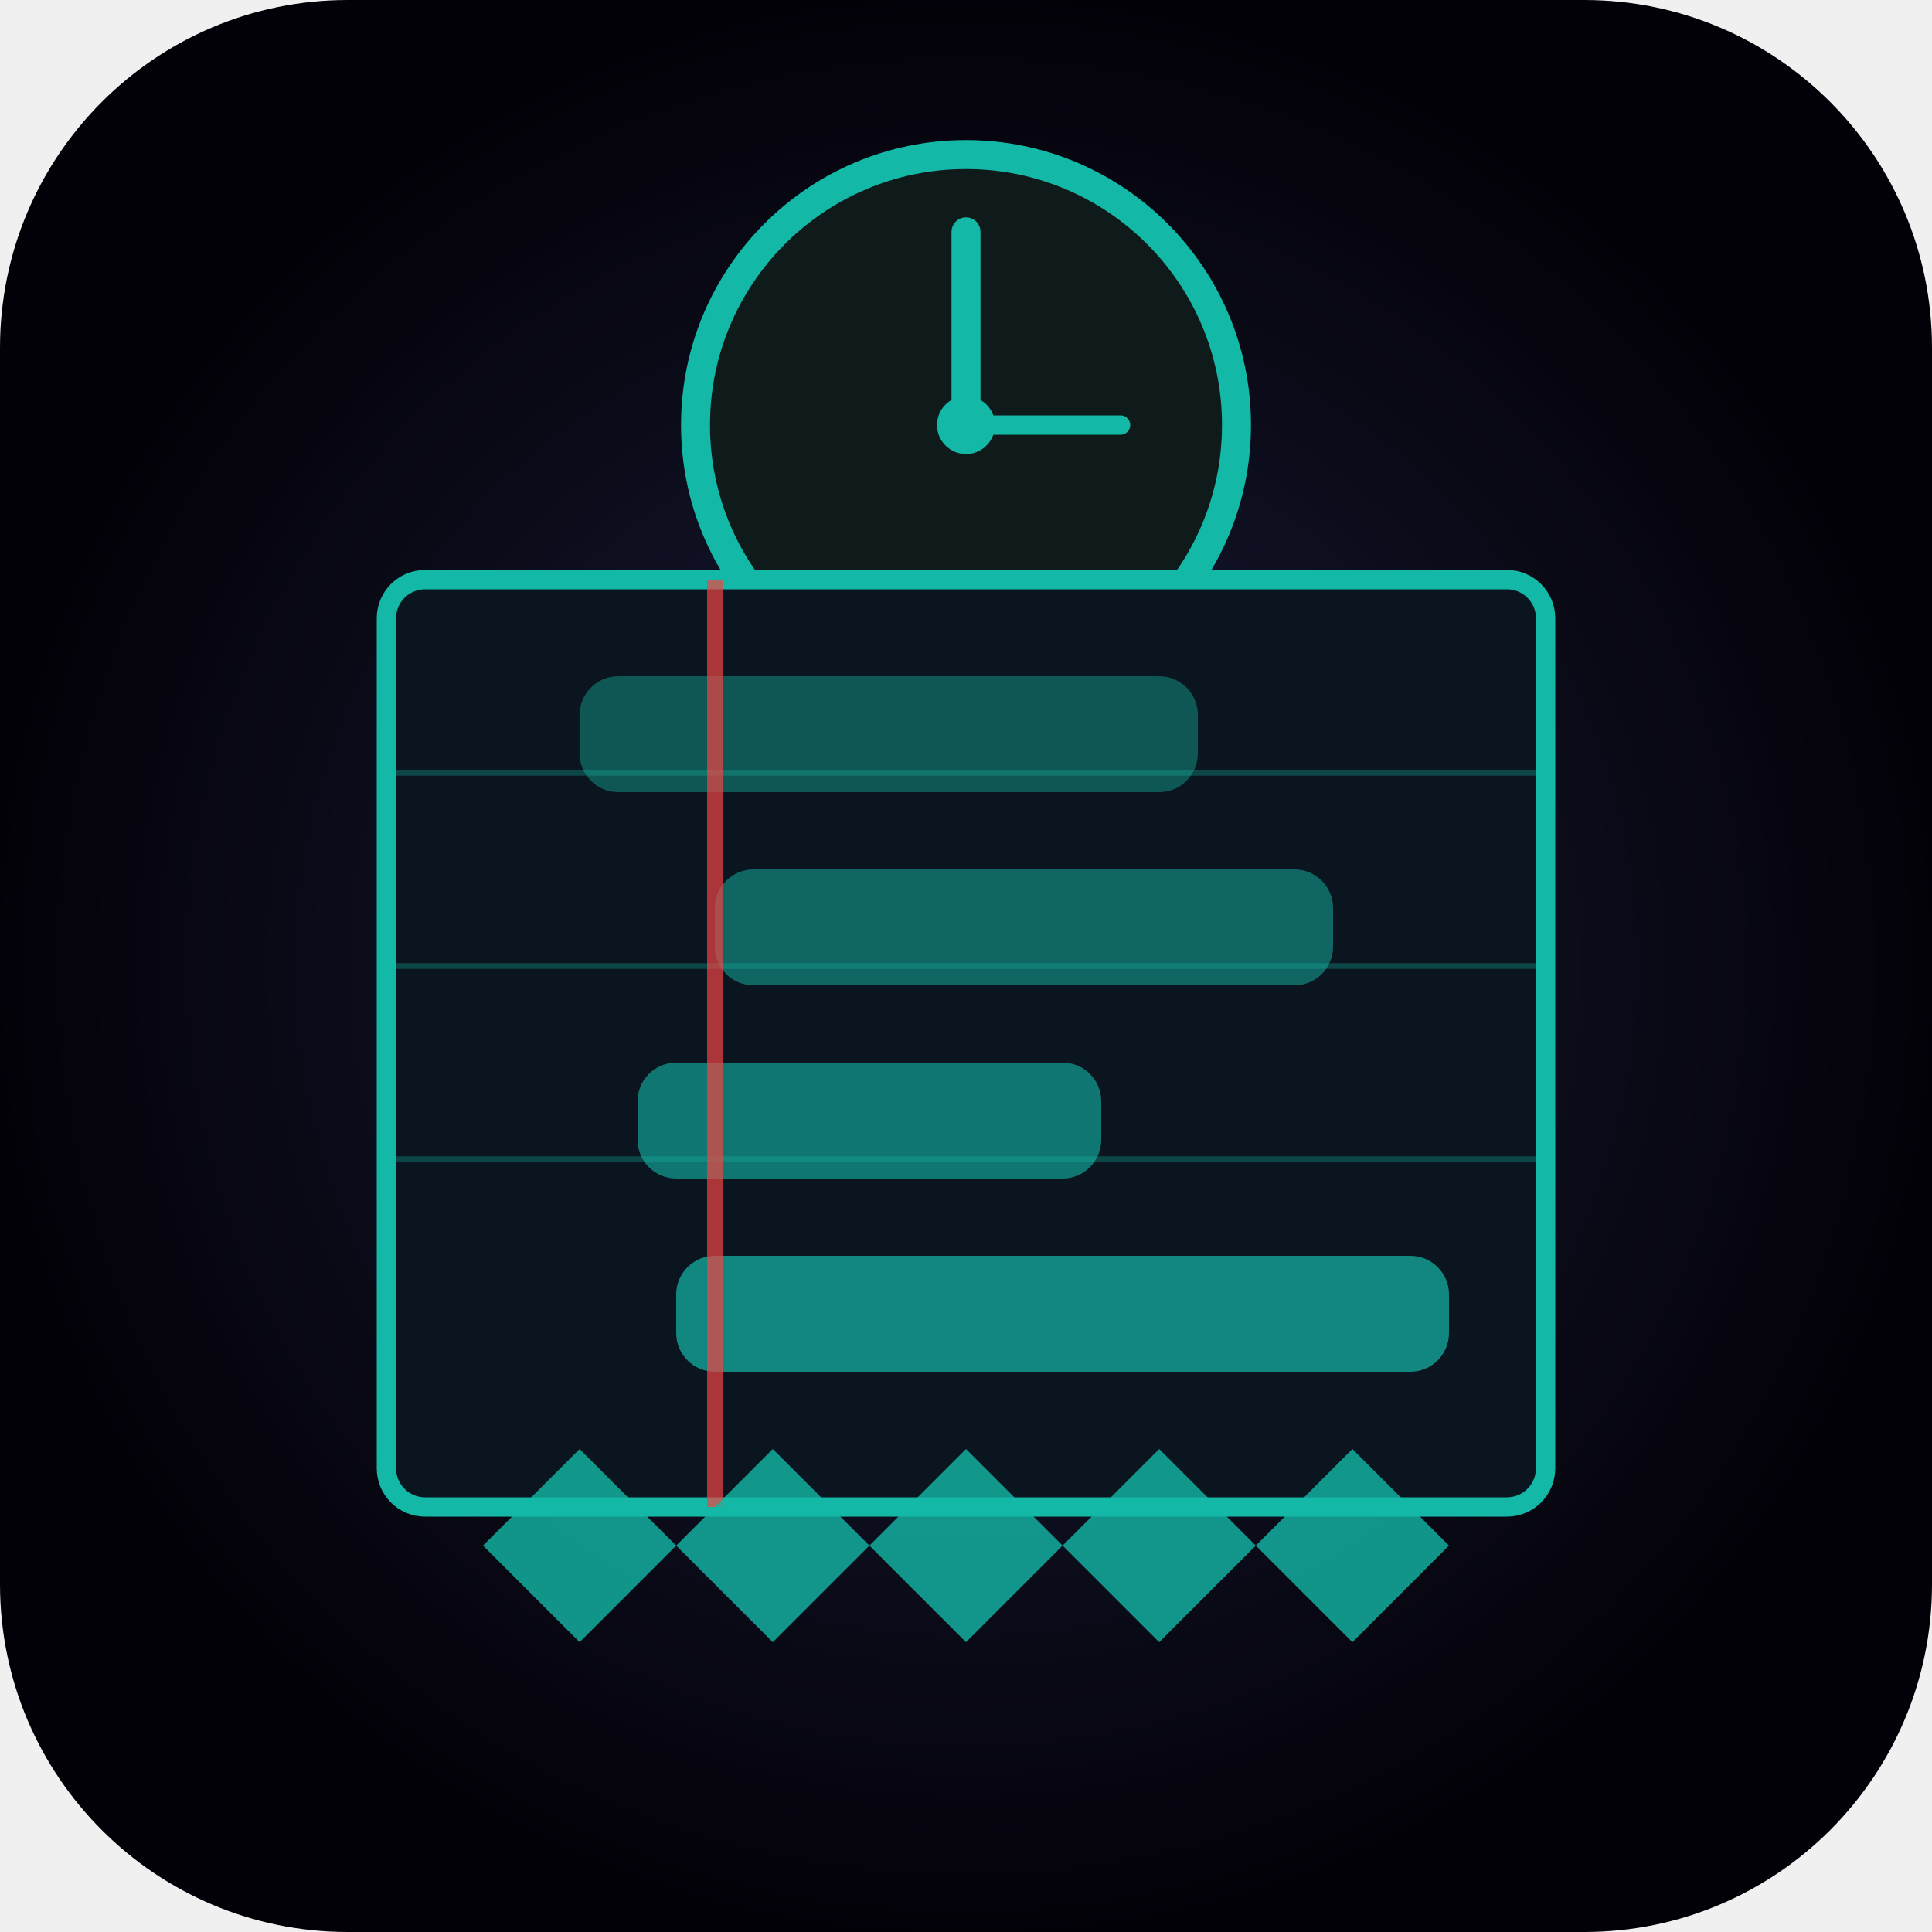
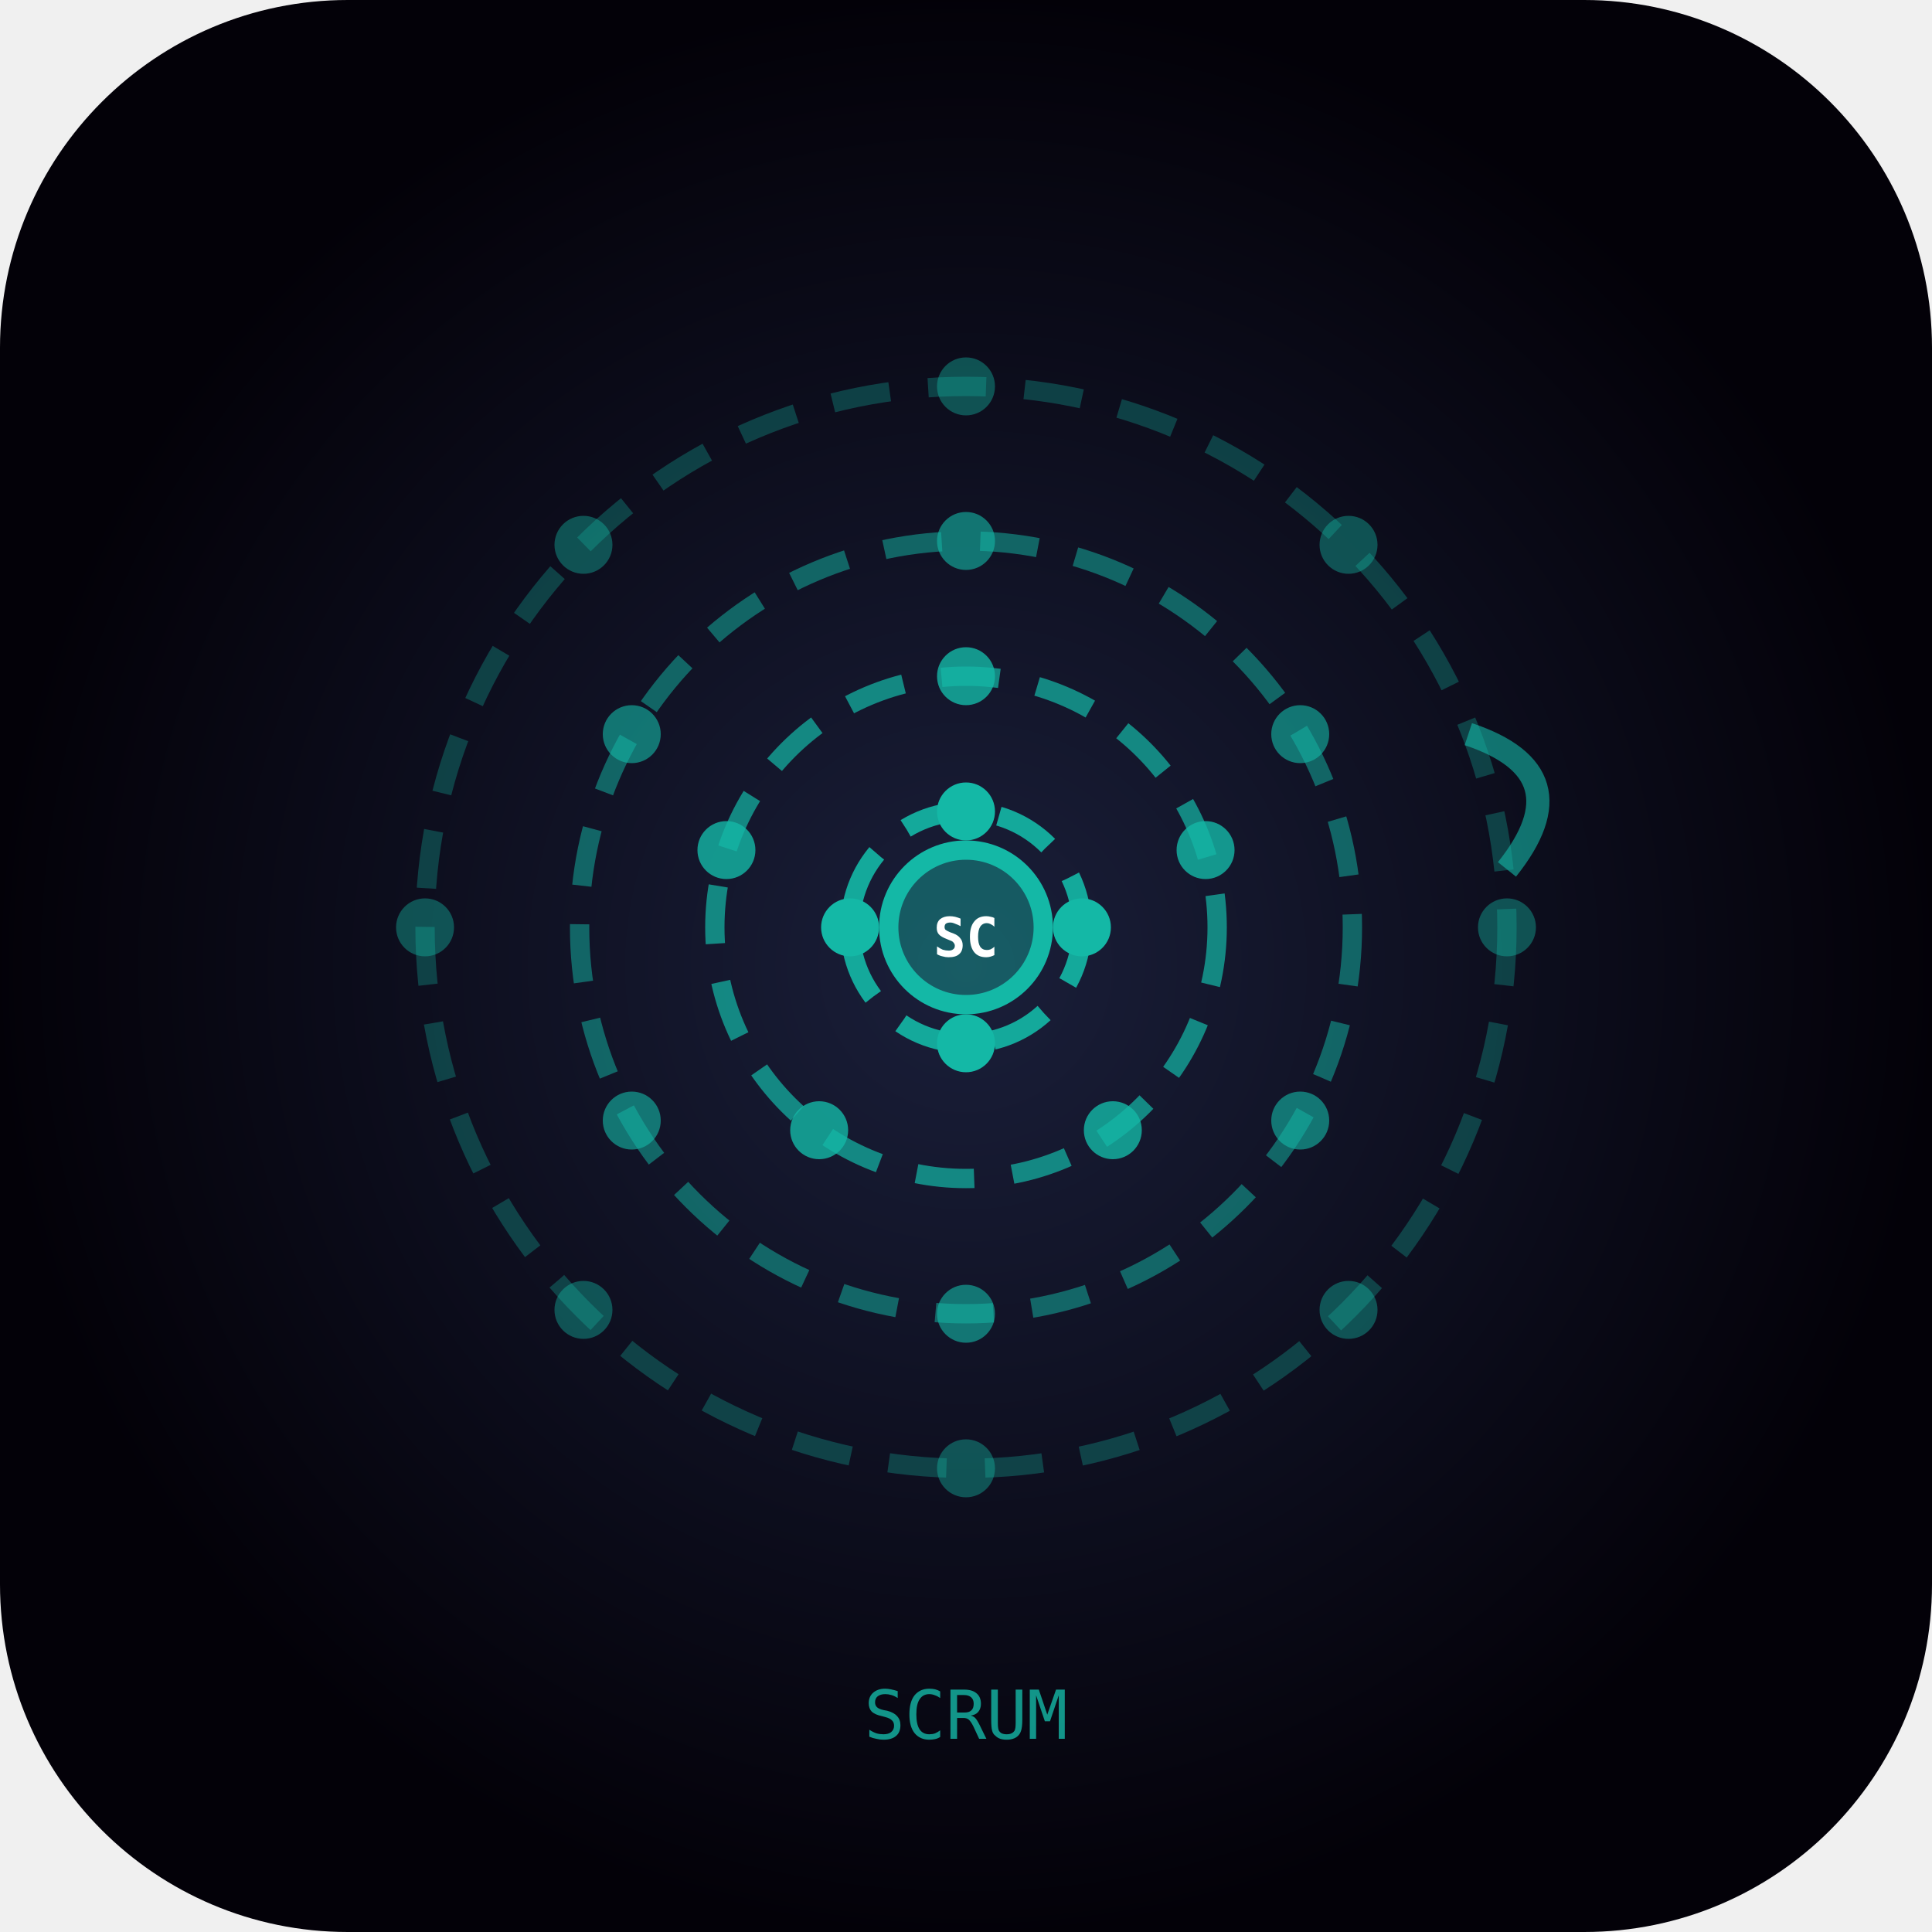
<svg xmlns="http://www.w3.org/2000/svg" viewBox="0 0 100 100" width="200" height="200">
  <defs>
    <radialGradient id="bg" cx="50%" cy="50%" r="50%">
      <stop offset="0%" stop-color="#1a1f3a" />
      <stop offset="100%" stop-color="#030108" />
    </radialGradient>
  </defs>
  <rect width="100" height="100" rx="18" fill="url(#bg)" />
-   <circle cx="50" cy="22" r="14" fill="#0f1a1a" stroke="#14B8A6" stroke-width="1.5" />
-   <circle cx="50" cy="22" r="1.5" fill="#14B8A6" />
-   <line x1="50" y1="22" x2="50" y2="12" stroke="#14B8A6" stroke-width="1.5" stroke-linecap="round" />
-   <line x1="50" y1="22" x2="58" y2="22" stroke="#14B8A6" stroke-width="1" stroke-linecap="round" />
-   <rect x="20" y="30" width="60" height="48" rx="2" fill="#0a1520" stroke="#14B8A6" stroke-width="1" />
-   <line x1="20" y1="40" x2="80" y2="40" stroke="#14B8A6" stroke-width="0.3" opacity="0.3" />
-   <line x1="20" y1="50" x2="80" y2="50" stroke="#14B8A6" stroke-width="0.3" opacity="0.3" />
-   <line x1="20" y1="60" x2="80" y2="60" stroke="#14B8A6" stroke-width="0.3" opacity="0.3" />
-   <rect x="30" y="35" width="32" height="6" rx="2" fill="#14B8A6" opacity="0.4" />
-   <rect x="37" y="45" width="32" height="6" rx="2" fill="#14B8A6" opacity="0.5" />
-   <rect x="33" y="55" width="24" height="6" rx="2" fill="#14B8A6" opacity="0.6" />
-   <rect x="35" y="65" width="40" height="6" rx="2" fill="#14B8A6" opacity="0.7" />
-   <line x1="37" y1="30" x2="37" y2="78" stroke="#EF4444" stroke-width="0.8" opacity="0.7" />
-   <polygon points="30,75 35,80 30,85 25,80" fill="#14B8A6" opacity="0.8" />
-   <polygon points="40,75 45,80 40,85 35,80" fill="#14B8A6" opacity="0.8" />
-   <polygon points="50,75 55,80 50,85 45,80" fill="#14B8A6" opacity="0.8" />
-   <polygon points="60,75 65,80 60,85 55,80" fill="#14B8A6" opacity="0.8" />
-   <polygon points="70,75 75,80 70,85 65,80" fill="#14B8A6" opacity="0.8" />
+   <circle cx="50" cy="48" r="28" fill="none" stroke="#14B8A6" stroke-width="1" opacity="0.3" stroke-dasharray="3,2" />
+   <circle cx="50.0" cy="20.0" r="1.5" fill="#14B8A6" opacity="0.4" />
+   <circle cx="69.8" cy="28.2" r="1.5" fill="#14B8A6" opacity="0.4" />
+   <circle cx="78.0" cy="48.0" r="1.5" fill="#14B8A6" opacity="0.4" />
+   <circle cx="69.8" cy="67.8" r="1.5" fill="#14B8A6" opacity="0.4" />
+   <circle cx="50.0" cy="76.0" r="1.5" fill="#14B8A6" opacity="0.4" />
+   <circle cx="30.2" cy="67.8" r="1.5" fill="#14B8A6" opacity="0.4" />
+   <circle cx="22.0" cy="48.0" r="1.5" fill="#14B8A6" opacity="0.4" />
+   <circle cx="30.2" cy="28.2" r="1.5" fill="#14B8A6" opacity="0.4" />
+   <circle cx="50" cy="48" r="20" fill="none" stroke="#14B8A6" stroke-width="1" opacity="0.5" stroke-dasharray="3,2" />
+   <circle cx="50.0" cy="28.0" r="1.5" fill="#14B8A6" opacity="0.6" />
+   <circle cx="67.3" cy="38.0" r="1.5" fill="#14B8A6" opacity="0.6" />
+   <circle cx="67.3" cy="58.0" r="1.5" fill="#14B8A6" opacity="0.6" />
+   <circle cx="50.0" cy="68.0" r="1.5" fill="#14B8A6" opacity="0.6" />
+   <circle cx="32.7" cy="58.0" r="1.5" fill="#14B8A6" opacity="0.6" />
+   <circle cx="32.7" cy="38.0" r="1.5" fill="#14B8A6" opacity="0.6" />
+   <circle cx="50" cy="48" r="13" fill="none" stroke="#14B8A6" stroke-width="1" opacity="0.7" stroke-dasharray="3,2" />
+   <circle cx="50.0" cy="35.0" r="1.5" fill="#14B8A6" opacity="0.8" />
+   <circle cx="62.4" cy="44.0" r="1.5" fill="#14B8A6" opacity="0.8" />
+   <circle cx="57.6" cy="58.5" r="1.5" fill="#14B8A6" opacity="0.8" />
+   <circle cx="42.4" cy="58.5" r="1.5" fill="#14B8A6" opacity="0.8" />
+   <circle cx="37.6" cy="44.0" r="1.5" fill="#14B8A6" opacity="0.8" />
+   <circle cx="50" cy="48" r="6" fill="none" stroke="#14B8A6" stroke-width="1" opacity="0.9" stroke-dasharray="3,2" />
+   <circle cx="50.0" cy="42.0" r="1.5" fill="#14B8A6" opacity="1" />
+   <circle cx="56.0" cy="48.0" r="1.5" fill="#14B8A6" opacity="1" />
+   <circle cx="50.0" cy="54.0" r="1.5" fill="#14B8A6" opacity="1" />
+   <circle cx="44.0" cy="48.0" r="1.5" fill="#14B8A6" opacity="1" />
+   <circle cx="50" cy="48" r="4" fill="rgba(20,184,166,0.4)" stroke="#14B8A6" stroke-width="1" />
+   <text x="50" y="49.5" text-anchor="middle" font-family="monospace" font-size="2.8" fill="white" font-weight="bold">SC</text>
+   <path d="M78,45 Q82,40 76,38" stroke="#14B8A6" stroke-width="1.2" fill="none" opacity="0.6" />
+   <text x="50" y="90" text-anchor="middle" font-family="monospace" font-size="3.5" fill="#14B8A6" opacity="0.8">SCRUM</text>
</svg>
